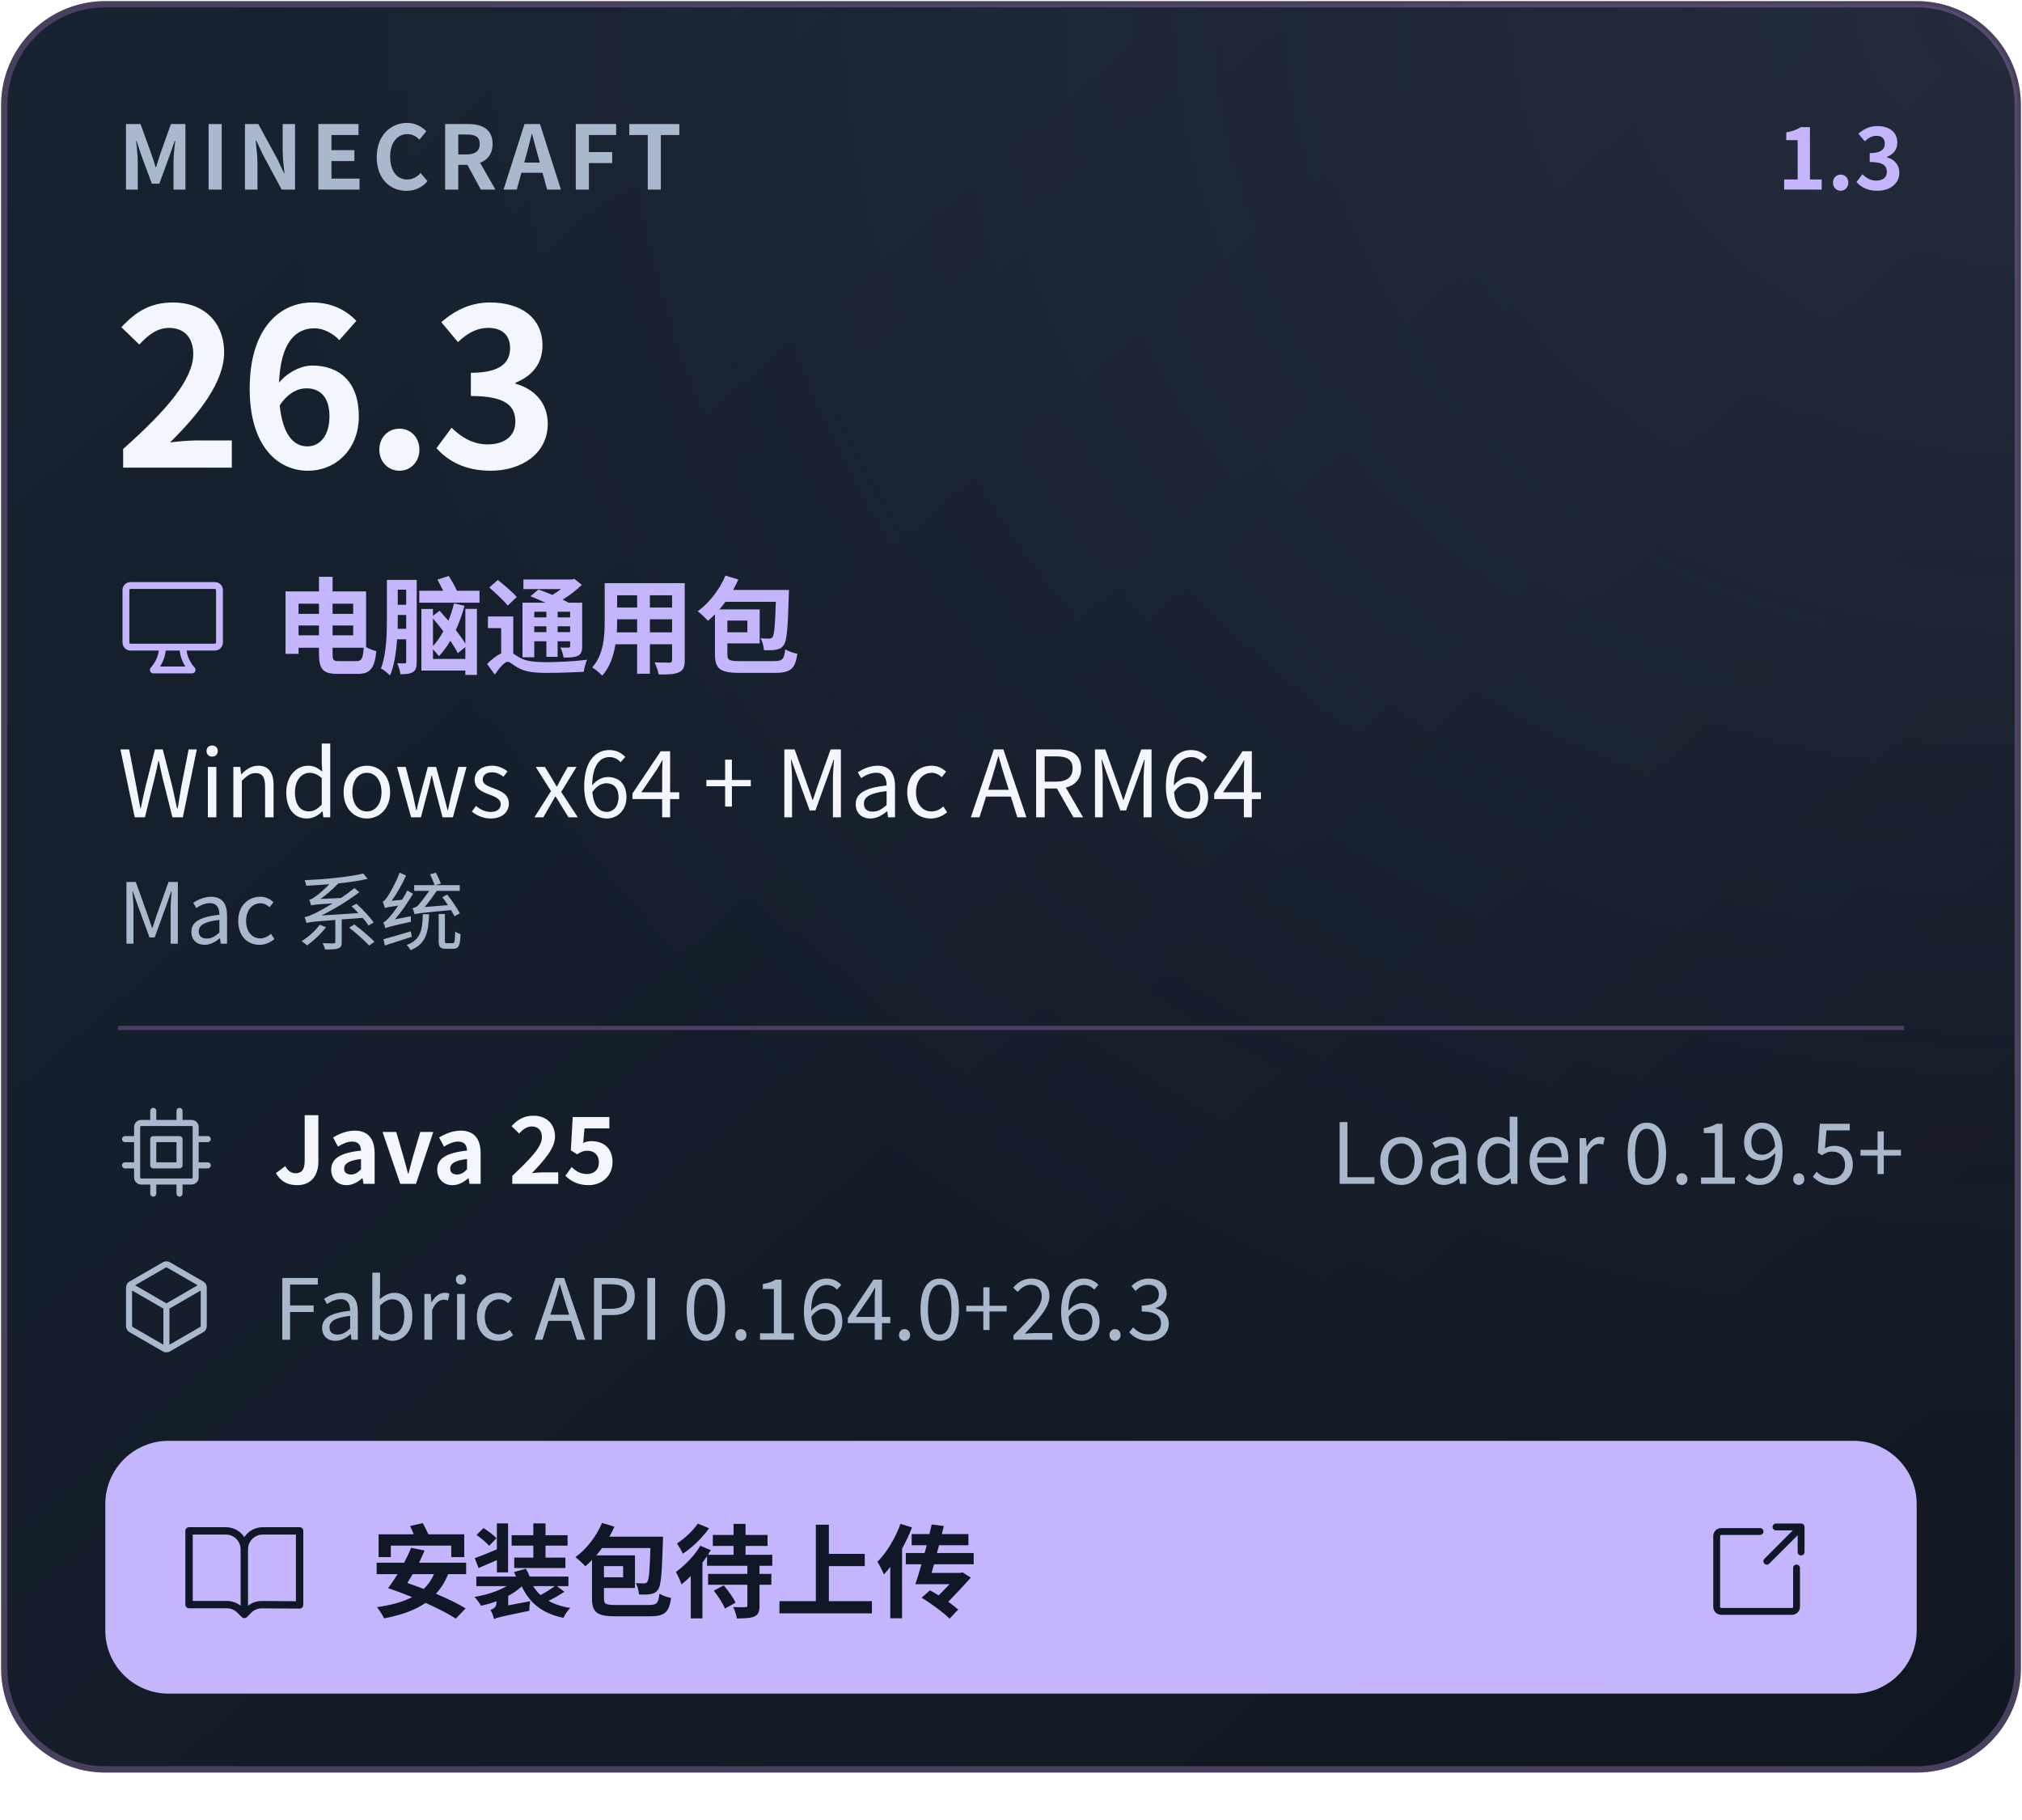
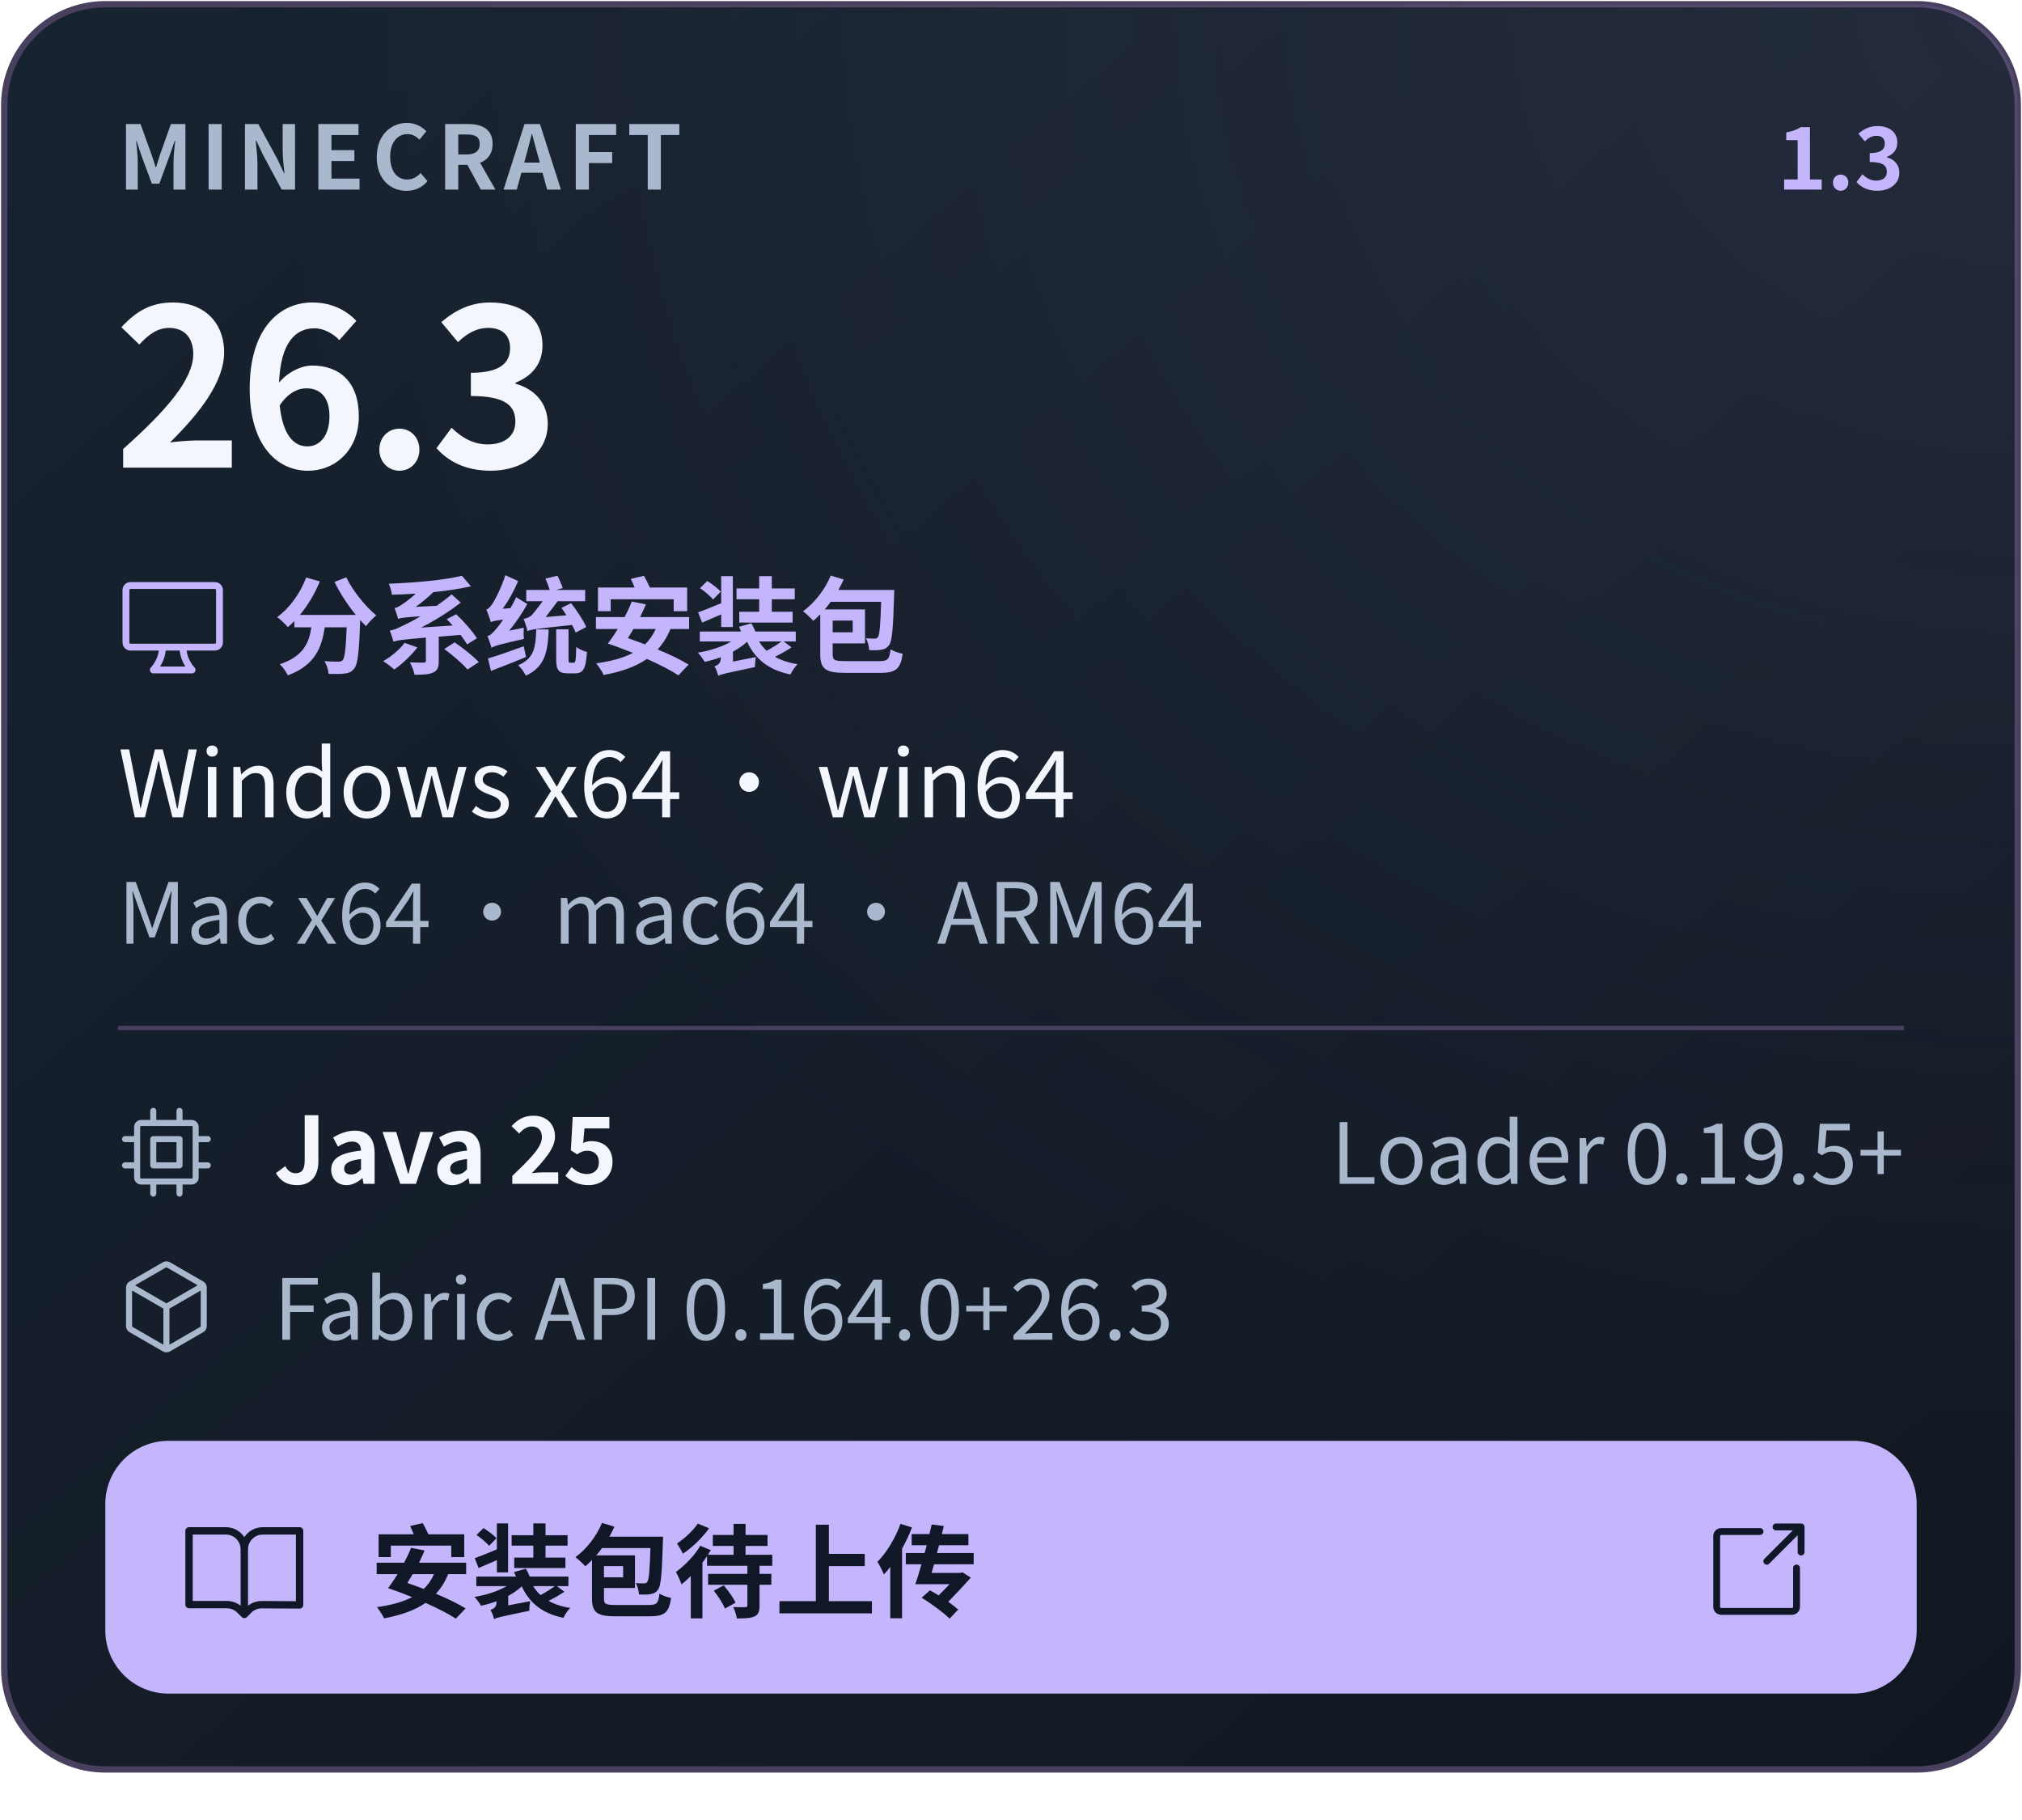
- <svg xmlns="http://www.w3.org/2000/svg" width="480" height="432" viewBox="0 0 480 432" role="img" aria-label="Minecraft 26.3 · yiyiaddon 1.3 电脑通用包 · Windows x64 与 Mac 系统 ARM64 · Java 25 · Fabric API 0.164.0+26.3 · 安装包待上传 查看安装要求">
+ <svg xmlns="http://www.w3.org/2000/svg" width="480" height="432" viewBox="0 0 480 432" role="img" aria-label="Minecraft 26.3 · yiyiaddon 1.3 分系统安装包 · Windows x64 与 Mac x64（ARM64） · Java 25 · Fabric API 0.164.0+26.3 · 安装包待上传 查看安装要求">
  <defs>
    <linearGradient id="bg" x1="0" y1="0" x2="1" y2="1">
      <stop stop-color="#182331" />
      <stop offset="1" stop-color="#101720" />
    </linearGradient>
    <radialGradient id="glow" cx="100%" cy="0%" r="110%">
      <stop stop-color="#C4B5FD" stop-opacity=".09" />
      <stop offset=".8" stop-color="#C4B5FD" stop-opacity="0" />
    </radialGradient>
  </defs>
  <g font-family="Segoe UI, Microsoft YaHei, Noto Sans CJK SC, PingFang SC, Arial, sans-serif">
    <rect x="1" y="1" width="478" height="419" rx="24" fill="url(#bg)" stroke="#49405F" stroke-width="1.5" />
    <rect x="1" y="1" width="478" height="419" rx="24" fill="url(#glow)" />
    <text x="28" y="45" font-size="21" fill="#A9B8CC" font-weight="600" letter-spacing="1.7">MINECRAFT</text>
    <text x="452" y="45" font-size="20" fill="#C4B5FD" font-weight="650" text-anchor="end">1.3</text>
    <text x="27" y="111" font-size="52" fill="#F3F6FC" font-weight="700" letter-spacing="-1">26.3</text>
    <g transform="translate(28 136) scale(1.083333)" fill="#C4B5FD">
      <path d="M8.954 17H2.75A1.75 1.75 0 0 1 1 15.25V3.75C1 2.784 1.784 2 2.75 2h18.5c.966 0 1.75.784 1.75 1.75v11.5A1.75 1.75 0 0 1 21.25 17h-6.204c.171 1.375.805 2.652 1.769 3.757A.752.752 0 0 1 16.25 22h-8.5a.75.75 0 0 1-.565-1.243c.964-1.105 1.598-2.382 1.769-3.757ZM21.5 3.75a.25.25 0 0 0-.25-.25H2.75a.25.25 0 0 0-.25.25v11.5c0 .138.112.25.25.25h18.5a.25.25 0 0 0 .25-.25ZM13.537 17h-3.074c-.126 1.266-.564 2.445-1.223 3.5h5.52c-.659-1.055-1.098-2.234-1.223-3.5Z" />
    </g>
-     <text x="65" y="158" font-size="25" fill="#C4B5FD" font-weight="600">电脑通用包</text>
-     <text x="28" y="194" font-size="22" fill="#F3F6FC" font-weight="500">Windows x64 + Mac ARM64</text>
-     <text x="28" y="224" font-size="20" fill="#A9B8CC">Mac 系统</text>
+     <text x="65" y="158" font-size="25" fill="#C4B5FD" font-weight="600">分系统安装包</text>
+     <text x="28" y="194" font-size="22" fill="#F3F6FC" font-weight="500">Windows x64 · win64</text>
+     <text x="28" y="224" font-size="20" fill="#A9B8CC">Mac x64 · mac64 · ARM64</text>
    <path d="M28 244H452" stroke="#49405F" />
    <g transform="translate(28 262) scale(0.9583333)" fill="#A9B8CC">
      <path d="M8.75 8h6.5a.75.75 0 0 1 .75.75v6.5a.75.75 0 0 1-.75.75h-6.5a.75.75 0 0 1-.75-.75v-6.5A.75.75 0 0 1 8.75 8Zm.75 6.5h5v-5h-5Z" />
      <path d="M15.25 1a.75.75 0 0 1 .75.75V4h2.25c.966 0 1.75.784 1.75 1.75V8h2.25a.75.75 0 0 1 0 1.5H20v5h2.25a.75.75 0 0 1 0 1.5H20v2.25A1.75 1.75 0 0 1 18.25 20H16v2.25a.75.75 0 0 1-1.5 0V20h-5v2.25a.75.75 0 0 1-1.5 0V20H5.75A1.75 1.75 0 0 1 4 18.25V16H1.75a.75.75 0 0 1 0-1.5H4v-5H1.75a.75.75 0 0 1 0-1.5H4V5.75C4 4.784 4.784 4 5.75 4H8V1.75a.75.75 0 0 1 1.5 0V4h5V1.75a.75.75 0 0 1 .75-.75Zm3 17.5a.25.25 0 0 0 .25-.25V5.75a.25.25 0 0 0-.25-.25H5.75a.25.25 0 0 0-.25.25v12.5c0 .138.112.25.25.25Z" />
    </g>
    <text x="65" y="281" font-size="22" fill="#F3F6FC" font-weight="600">Java 25</text>
    <text x="452" y="281" font-size="20" fill="#A9B8CC" text-anchor="end">Loader 0.19.5+</text>
    <g transform="translate(28 299) scale(0.9583333)" fill="#A9B8CC">
      <path d="M12.876.64V.639l8.25 4.763c.541.313.875.89.875 1.515v9.525a1.75 1.75 0 0 1-.875 1.516l-8.25 4.762a1.748 1.748 0 0 1-1.75 0l-8.25-4.763a1.75 1.75 0 0 1-.875-1.515V6.917c0-.625.334-1.202.875-1.515L11.126.64a1.748 1.748 0 0 1 1.75 0Zm-1 1.298L4.251 6.34l7.75 4.474 7.75-4.474-7.625-4.402a.248.248 0 0 0-.25 0Zm.875 19.123 7.625-4.402a.25.25 0 0 0 .125-.216V7.639l-7.75 4.474ZM3.501 7.64v8.803c0 .09.048.172.125.216l7.625 4.402v-8.947Z" />
    </g>
    <text x="65" y="318" font-size="20" fill="#A9B8CC">Fabric API  0.164.0+26.3</text>
    <rect x="25" y="342" width="430" height="60" rx="15" fill="#C4B5FD" />
    <g transform="translate(44 359) scale(1.166667)" fill="#101828">
      <path d="M0 3.75A.75.75 0 0 1 .75 3h7.497c1.566 0 2.945.8 3.751 2.014A4.495 4.495 0 0 1 15.75 3h7.5a.75.75 0 0 1 .75.75v15.063a.752.752 0 0 1-.755.75l-7.682-.052a3 3 0 0 0-2.142.878l-.89.891a.75.75 0 0 1-1.061 0l-.902-.901a2.996 2.996 0 0 0-2.121-.879H.75a.75.75 0 0 1-.75-.75Zm12.75 15.232a4.503 4.503 0 0 1 2.823-.971l6.927.047V4.5h-6.75a3 3 0 0 0-3 3ZM11.247 7.497a3 3 0 0 0-3-2.997H1.5V18h6.947c1.018 0 2.006.346 2.803.98Z" />
    </g>
    <text x="88" y="382" font-size="24" fill="#101828" font-weight="650">安装包待上传</text>
    <g transform="translate(404 360) scale(1.083333)" fill="#101828">
      <path d="M15.5 2.25a.75.75 0 0 1 .75-.75h5.5a.75.75 0 0 1 .75.75v5.5a.75.75 0 0 1-1.5 0V4.06l-6.22 6.22a.75.75 0 1 1-1.06-1.06L19.94 3h-3.69a.75.75 0 0 1-.75-.75Z" />
      <path d="M2.5 4.25c0-.966.784-1.75 1.75-1.75h8.5a.75.75 0 0 1 0 1.5h-8.5a.25.25 0 0 0-.25.25v15.5c0 .138.112.25.25.25h15.5a.25.25 0 0 0 .25-.25v-8.5a.75.75 0 0 1 1.5 0v8.5a1.75 1.75 0 0 1-1.75 1.75H4.25a1.75 1.75 0 0 1-1.75-1.75V4.25Z" />
    </g>
  </g>
</svg>
